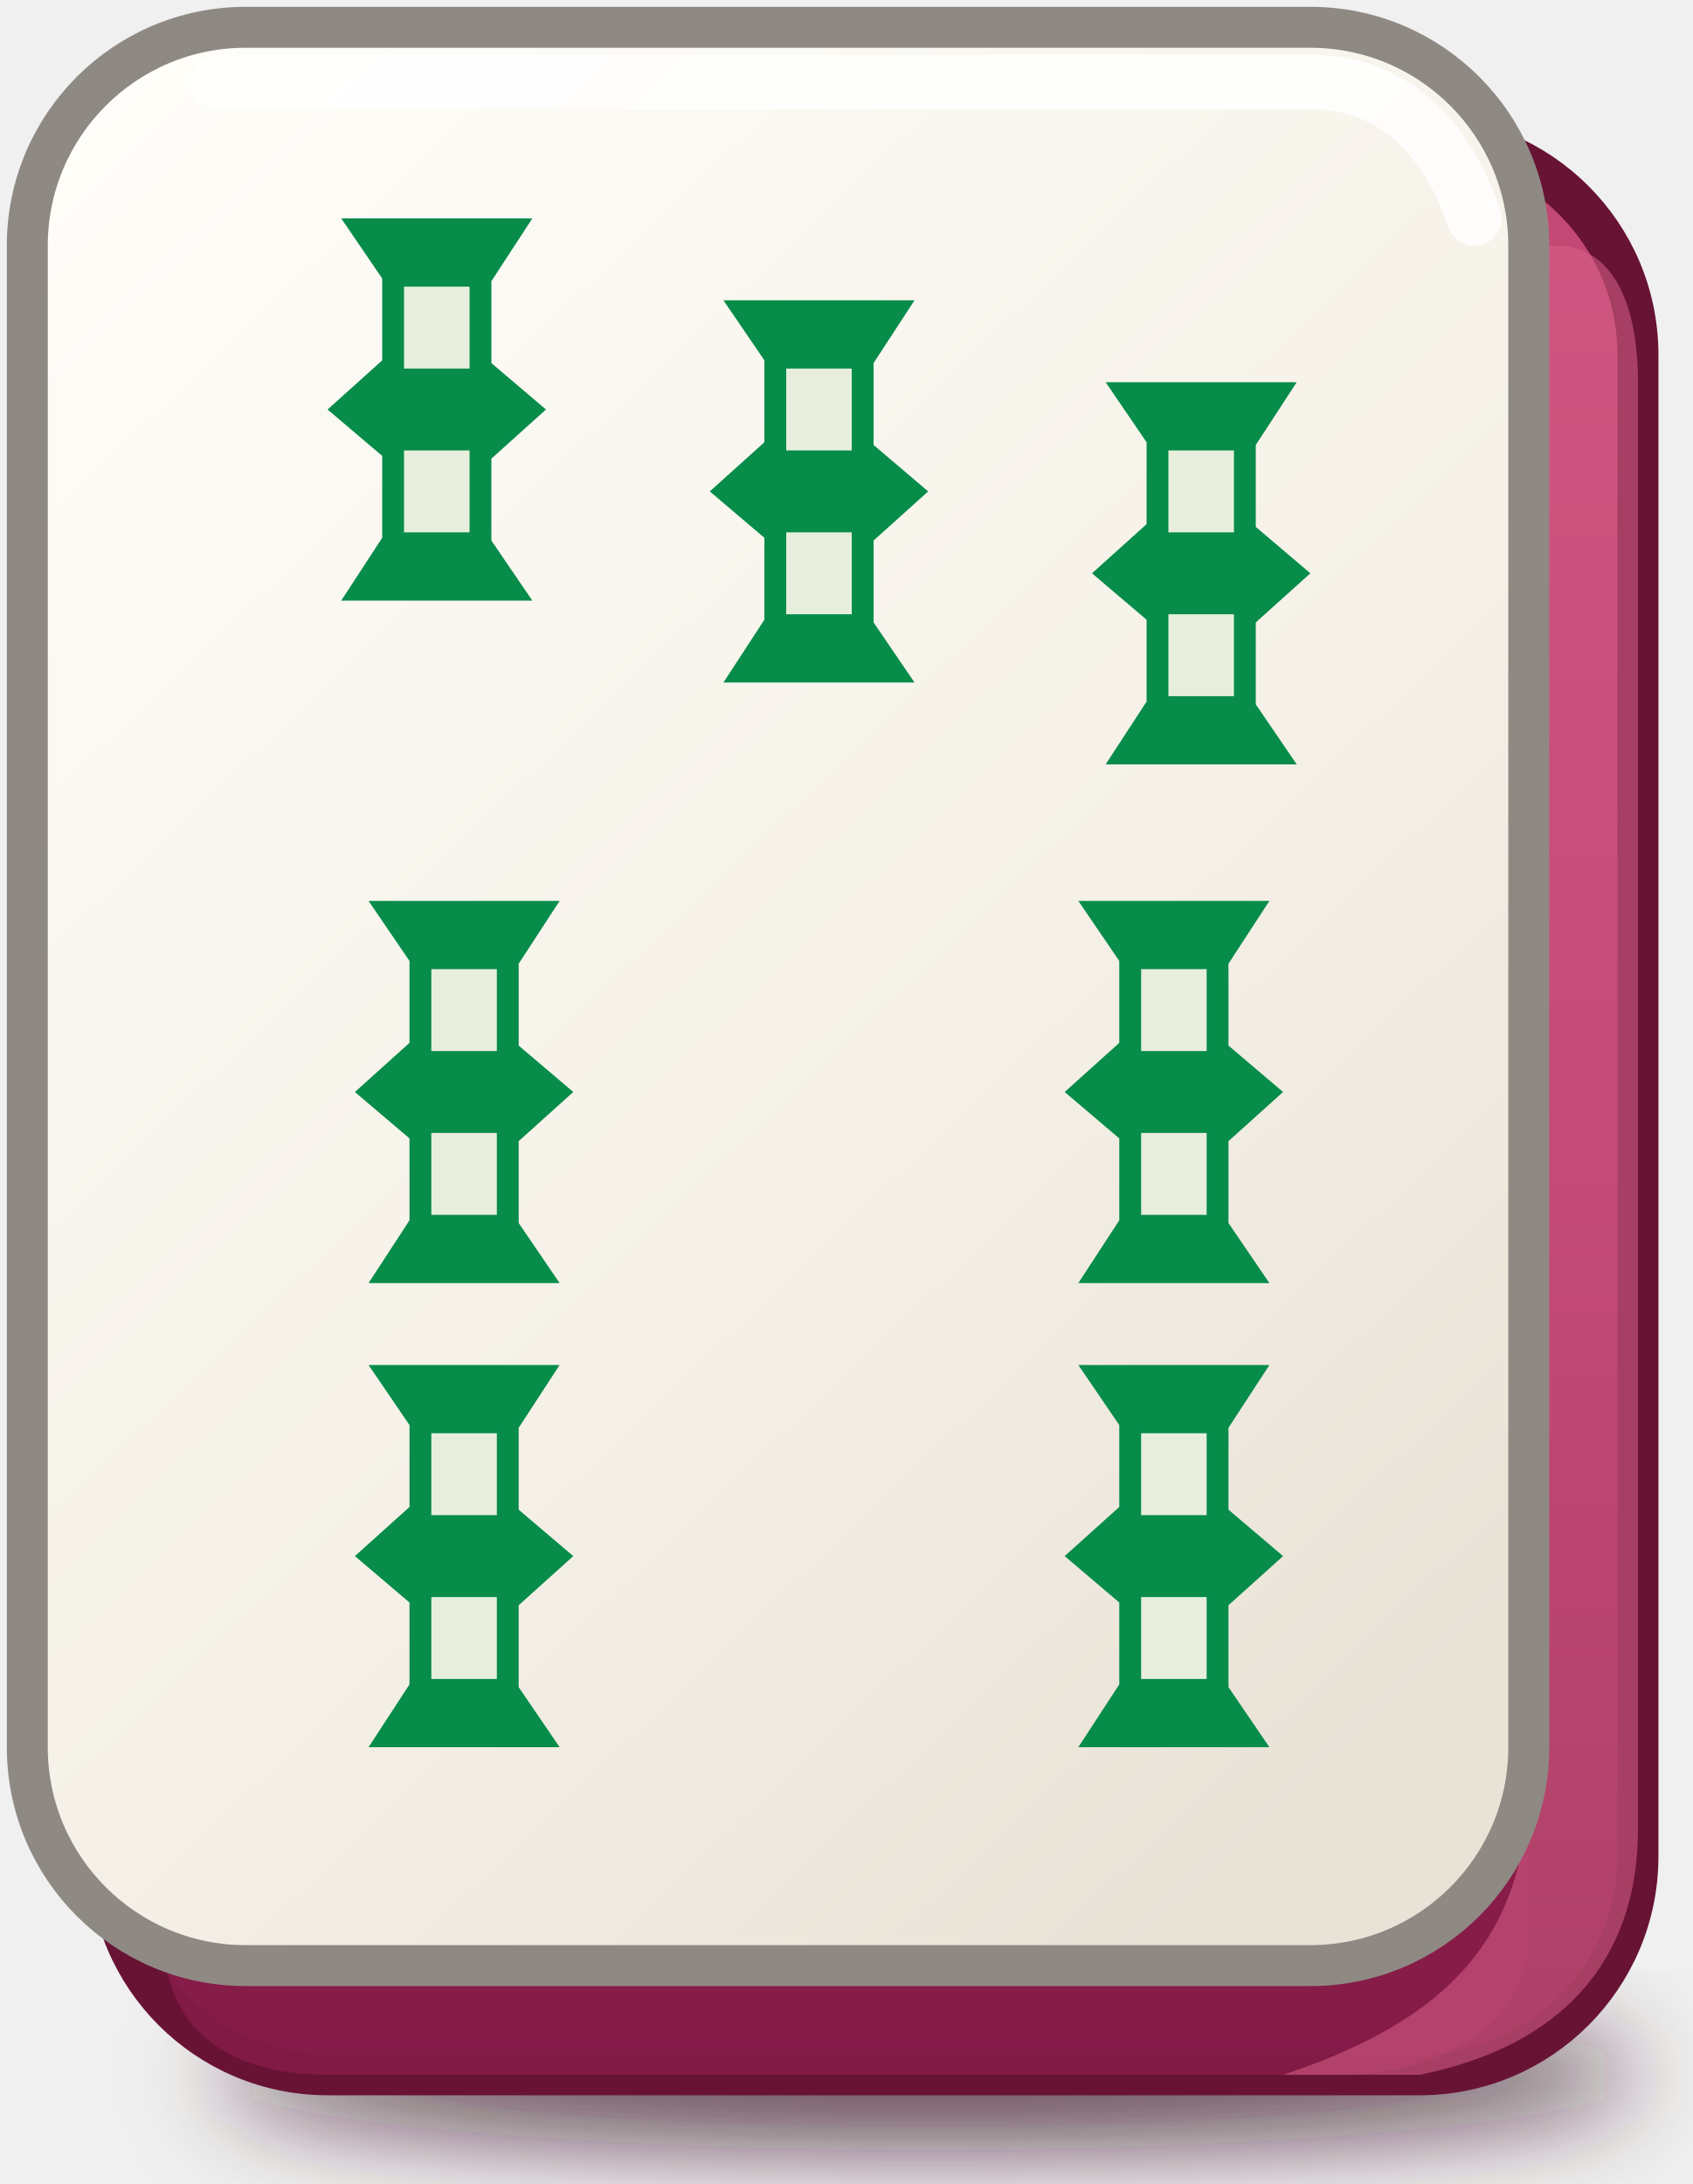
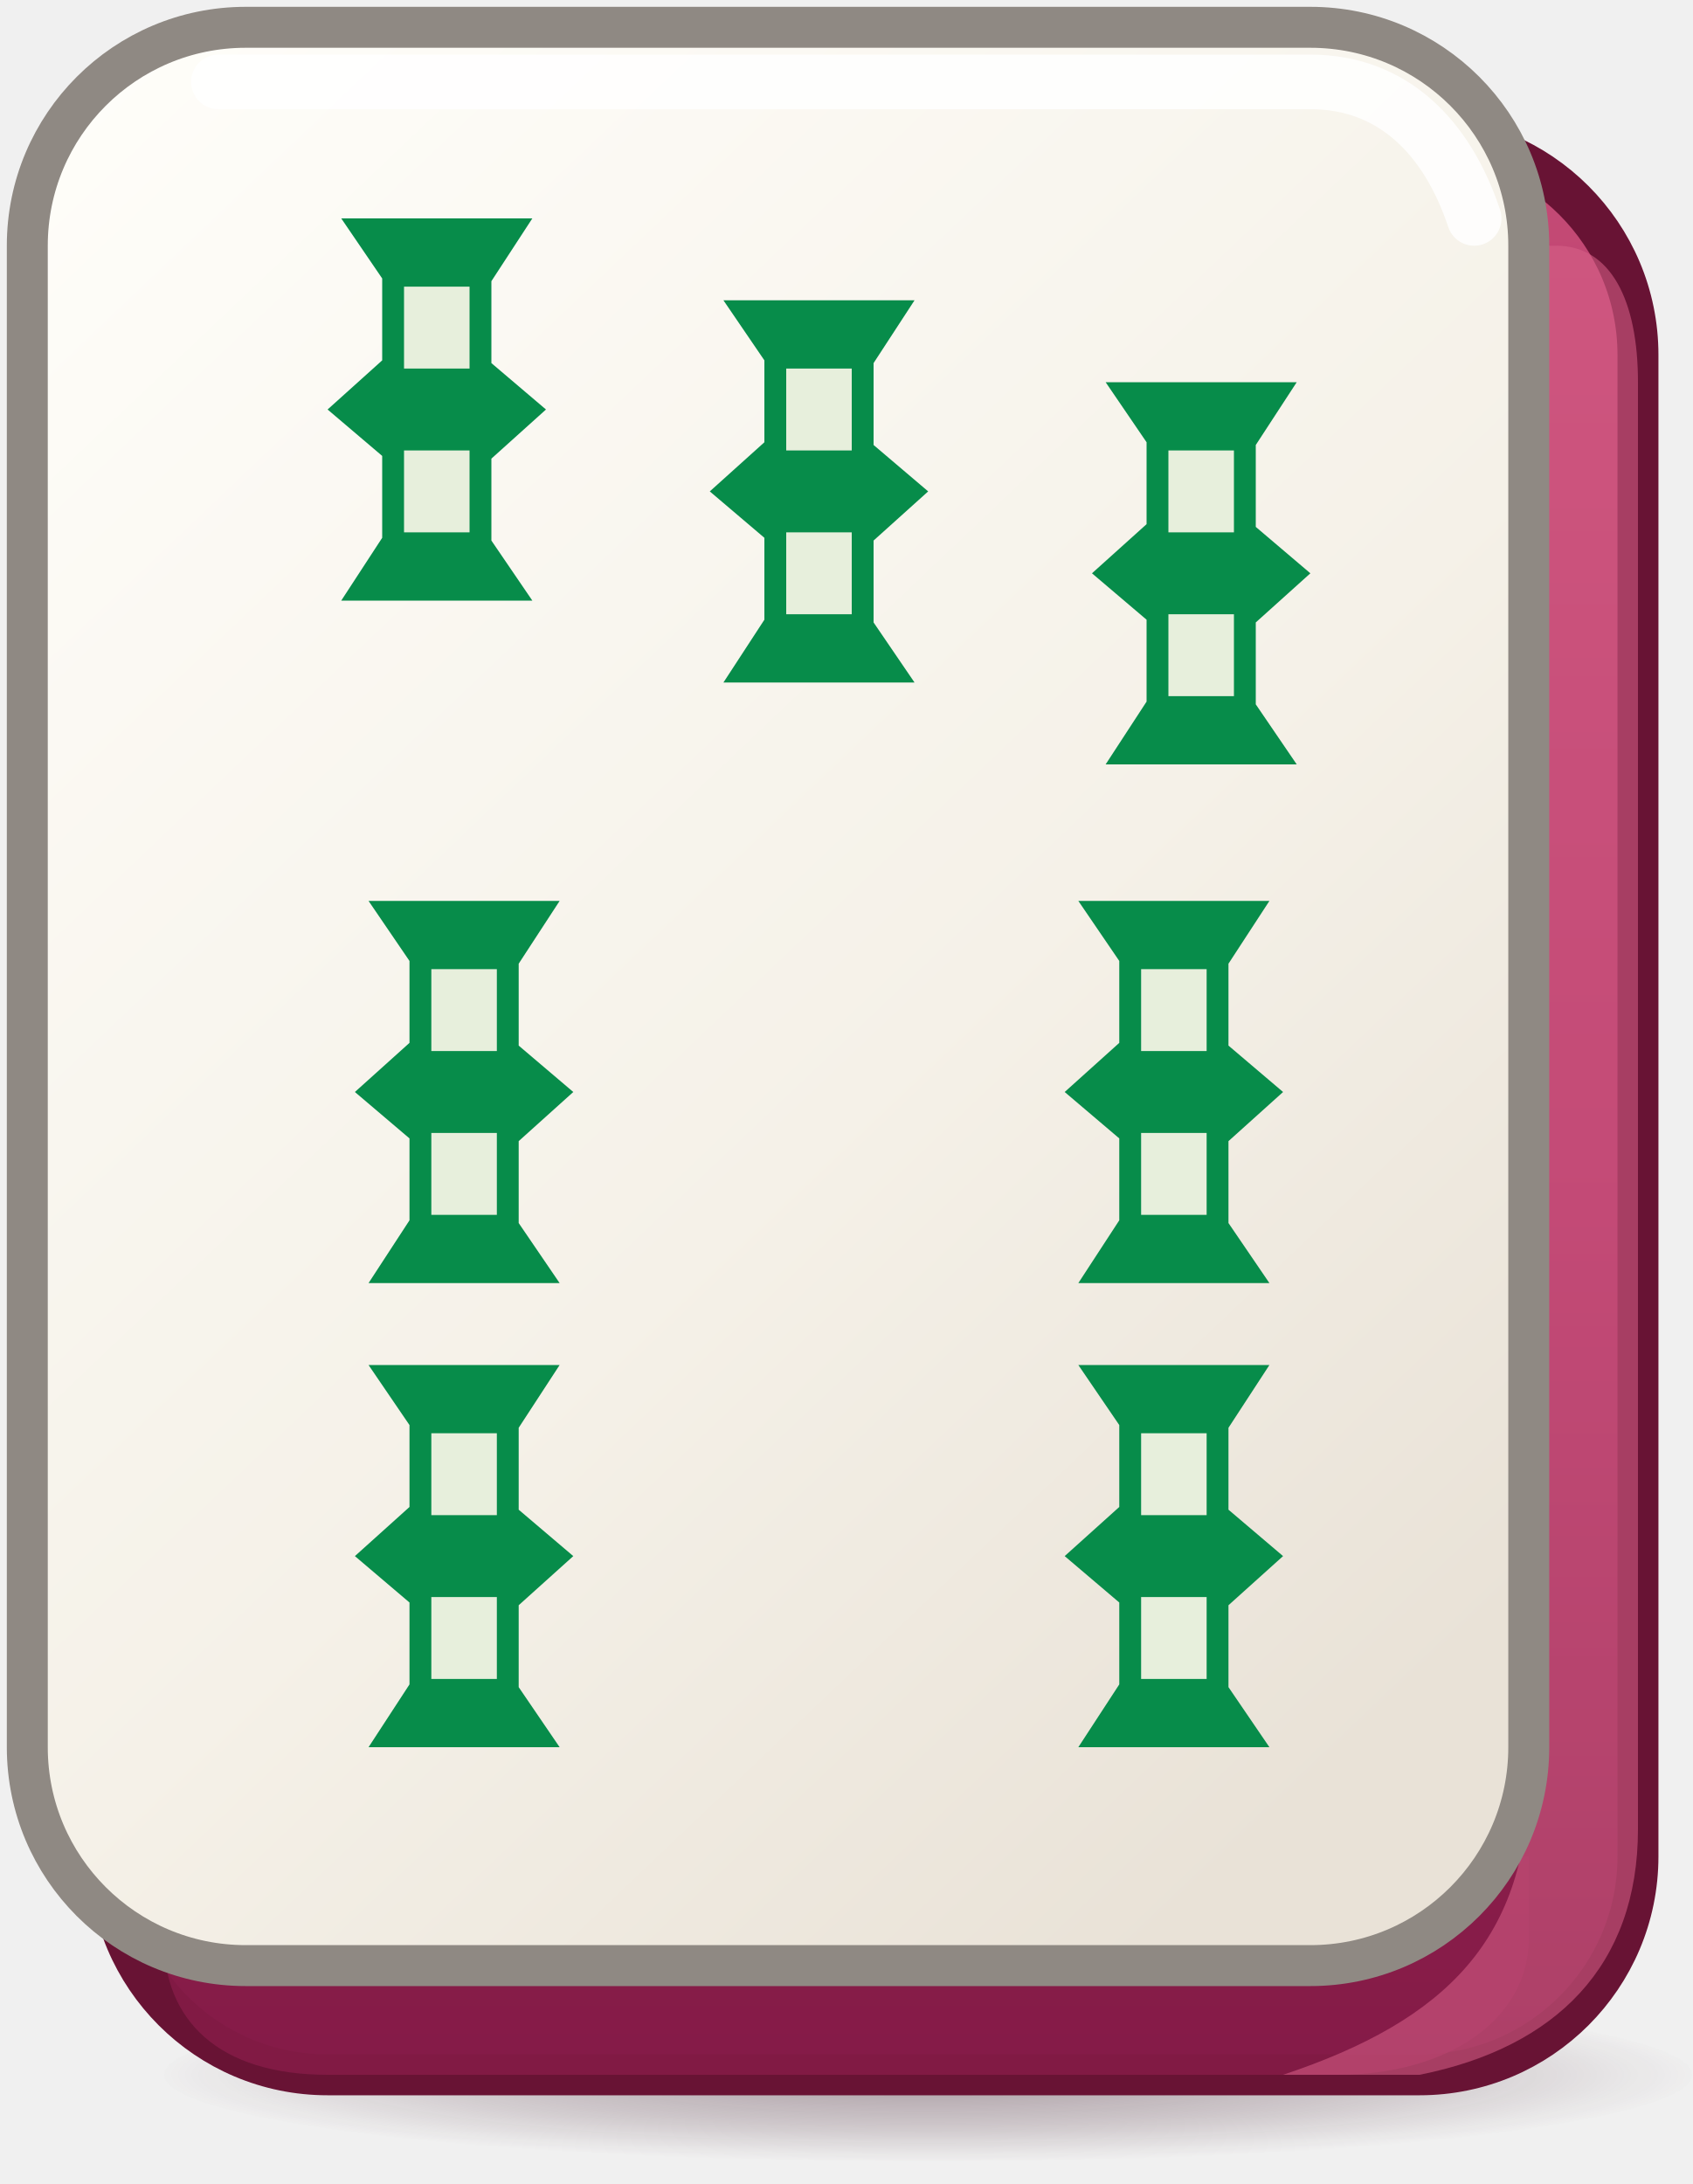
<svg xmlns="http://www.w3.org/2000/svg" width="62" height="80" viewBox="0 0 62 80">
  <defs>
    <linearGradient id="ivory" x1="0" y1="0" x2=".75" y2="1">
      <stop stop-color="#fffefa" />
      <stop offset=".62" stop-color="#f5f1e8" />
      <stop offset="1" stop-color="#e9e2d7" />
    </linearGradient>
    <linearGradient id="pink-side" x1="0" y1="0" x2="0" y2="1">
      <stop stop-color="#c54b76" />
      <stop offset=".55" stop-color="#a92e60" />
      <stop offset="1" stop-color="#77163f" />
    </linearGradient>
-     <filter id="shadow" x="-30%" y="-20%" width="170%" height="160%">
-       <feGaussianBlur stdDeviation="1.8" />
-     </filter>
+     <radialGradient id="shadow">
+       <stop offset="0" stop-color="#361123" stop-opacity=".38" />
+       <stop offset=".6" stop-color="#361123" stop-opacity=".18" />
+       <stop offset="1" stop-color="#361123" stop-opacity="0" />
+     </radialGradient>
  </defs>
-   <ellipse cx="34" cy="76" rx="26" ry="2.7" fill="#361123" opacity=".72" filter="url(#shadow)" />
+   <ellipse cx="34" cy="76" rx="28" ry="3.2" fill="url(#shadow)" />
  <rect x="4" y="5" width="56" height="71" rx="8" fill="url(#pink-side)" stroke="#681334" stroke-width="1.5" />
  <path d="M6 68h50v3c0 3-3 5-7 5H12c-4 0-6-2-6-5Z" fill="#8b1d4b" opacity=".72" />
  <path d="M56 9h1c2 0 3 2 3 5v53c0 5-3 8-8 9h-5c6-2 9-5 9-11Z" fill="#d86088" opacity=".56" />
  <rect x="1" y="1" width="55" height="71" rx="8" fill="url(#ivory)" stroke="#8f8983" stroke-width="1.5" />
  <path d="M8 3h40c3 0 5 2 6 5" fill="none" stroke="#fff" stroke-width="2" stroke-linecap="round" opacity=".85" />
  <g transform="translate(16 15)" fill="#078c4a">
    <path d="M-3.5-7h7L2-4.7v3L4 0 2 1.8v3L3.5 7h-7L-2 4.7v-3L-4 0l2-1.8v-3Z" />
    <path d="M-1.2-4.5h2.4v3h-2.4zm0 6h2.4v3h-2.4z" fill="#fff9ec" opacity=".9" />
  </g>
  <g transform="translate(30 18)" fill="#078c4a">
    <path d="M-3.5-7h7L2-4.7v3L4 0 2 1.8v3L3.5 7h-7L-2 4.7v-3L-4 0l2-1.8v-3Z" />
    <path d="M-1.2-4.5h2.4v3h-2.4zm0 6h2.4v3h-2.4z" fill="#fff9ec" opacity=".9" />
  </g>
  <g transform="translate(44 21)" fill="#078c4a">
    <path d="M-3.5-7h7L2-4.7v3L4 0 2 1.8v3L3.5 7h-7L-2 4.7v-3L-4 0l2-1.8v-3Z" />
    <path d="M-1.2-4.5h2.4v3h-2.4zm0 6h2.4v3h-2.4z" fill="#fff9ec" opacity=".9" />
  </g>
  <g transform="translate(17 40)" fill="#078c4a">
    <path d="M-3.5-7h7L2-4.7v3L4 0 2 1.8v3L3.5 7h-7L-2 4.7v-3L-4 0l2-1.8v-3Z" />
    <path d="M-1.2-4.5h2.4v3h-2.4zm0 6h2.4v3h-2.4z" fill="#fff9ec" opacity=".9" />
  </g>
  <g transform="translate(43 40)" fill="#078c4a">
    <path d="M-3.5-7h7L2-4.7v3L4 0 2 1.8v3L3.5 7h-7L-2 4.7v-3L-4 0l2-1.8v-3Z" />
    <path d="M-1.2-4.5h2.4v3h-2.4zm0 6h2.4v3h-2.4z" fill="#fff9ec" opacity=".9" />
  </g>
  <g transform="translate(17 57)" fill="#078c4a">
    <path d="M-3.5-7h7L2-4.7v3L4 0 2 1.8v3L3.5 7h-7L-2 4.7v-3L-4 0l2-1.8v-3Z" />
    <path d="M-1.2-4.5h2.4v3h-2.4zm0 6h2.4v3h-2.4z" fill="#fff9ec" opacity=".9" />
  </g>
  <g transform="translate(43 57)" fill="#078c4a">
    <path d="M-3.5-7h7L2-4.7v3L4 0 2 1.8v3L3.5 7h-7L-2 4.7v-3L-4 0l2-1.8v-3Z" />
    <path d="M-1.2-4.5h2.4v3h-2.4zm0 6h2.4v3h-2.4z" fill="#fff9ec" opacity=".9" />
  </g>
</svg>
